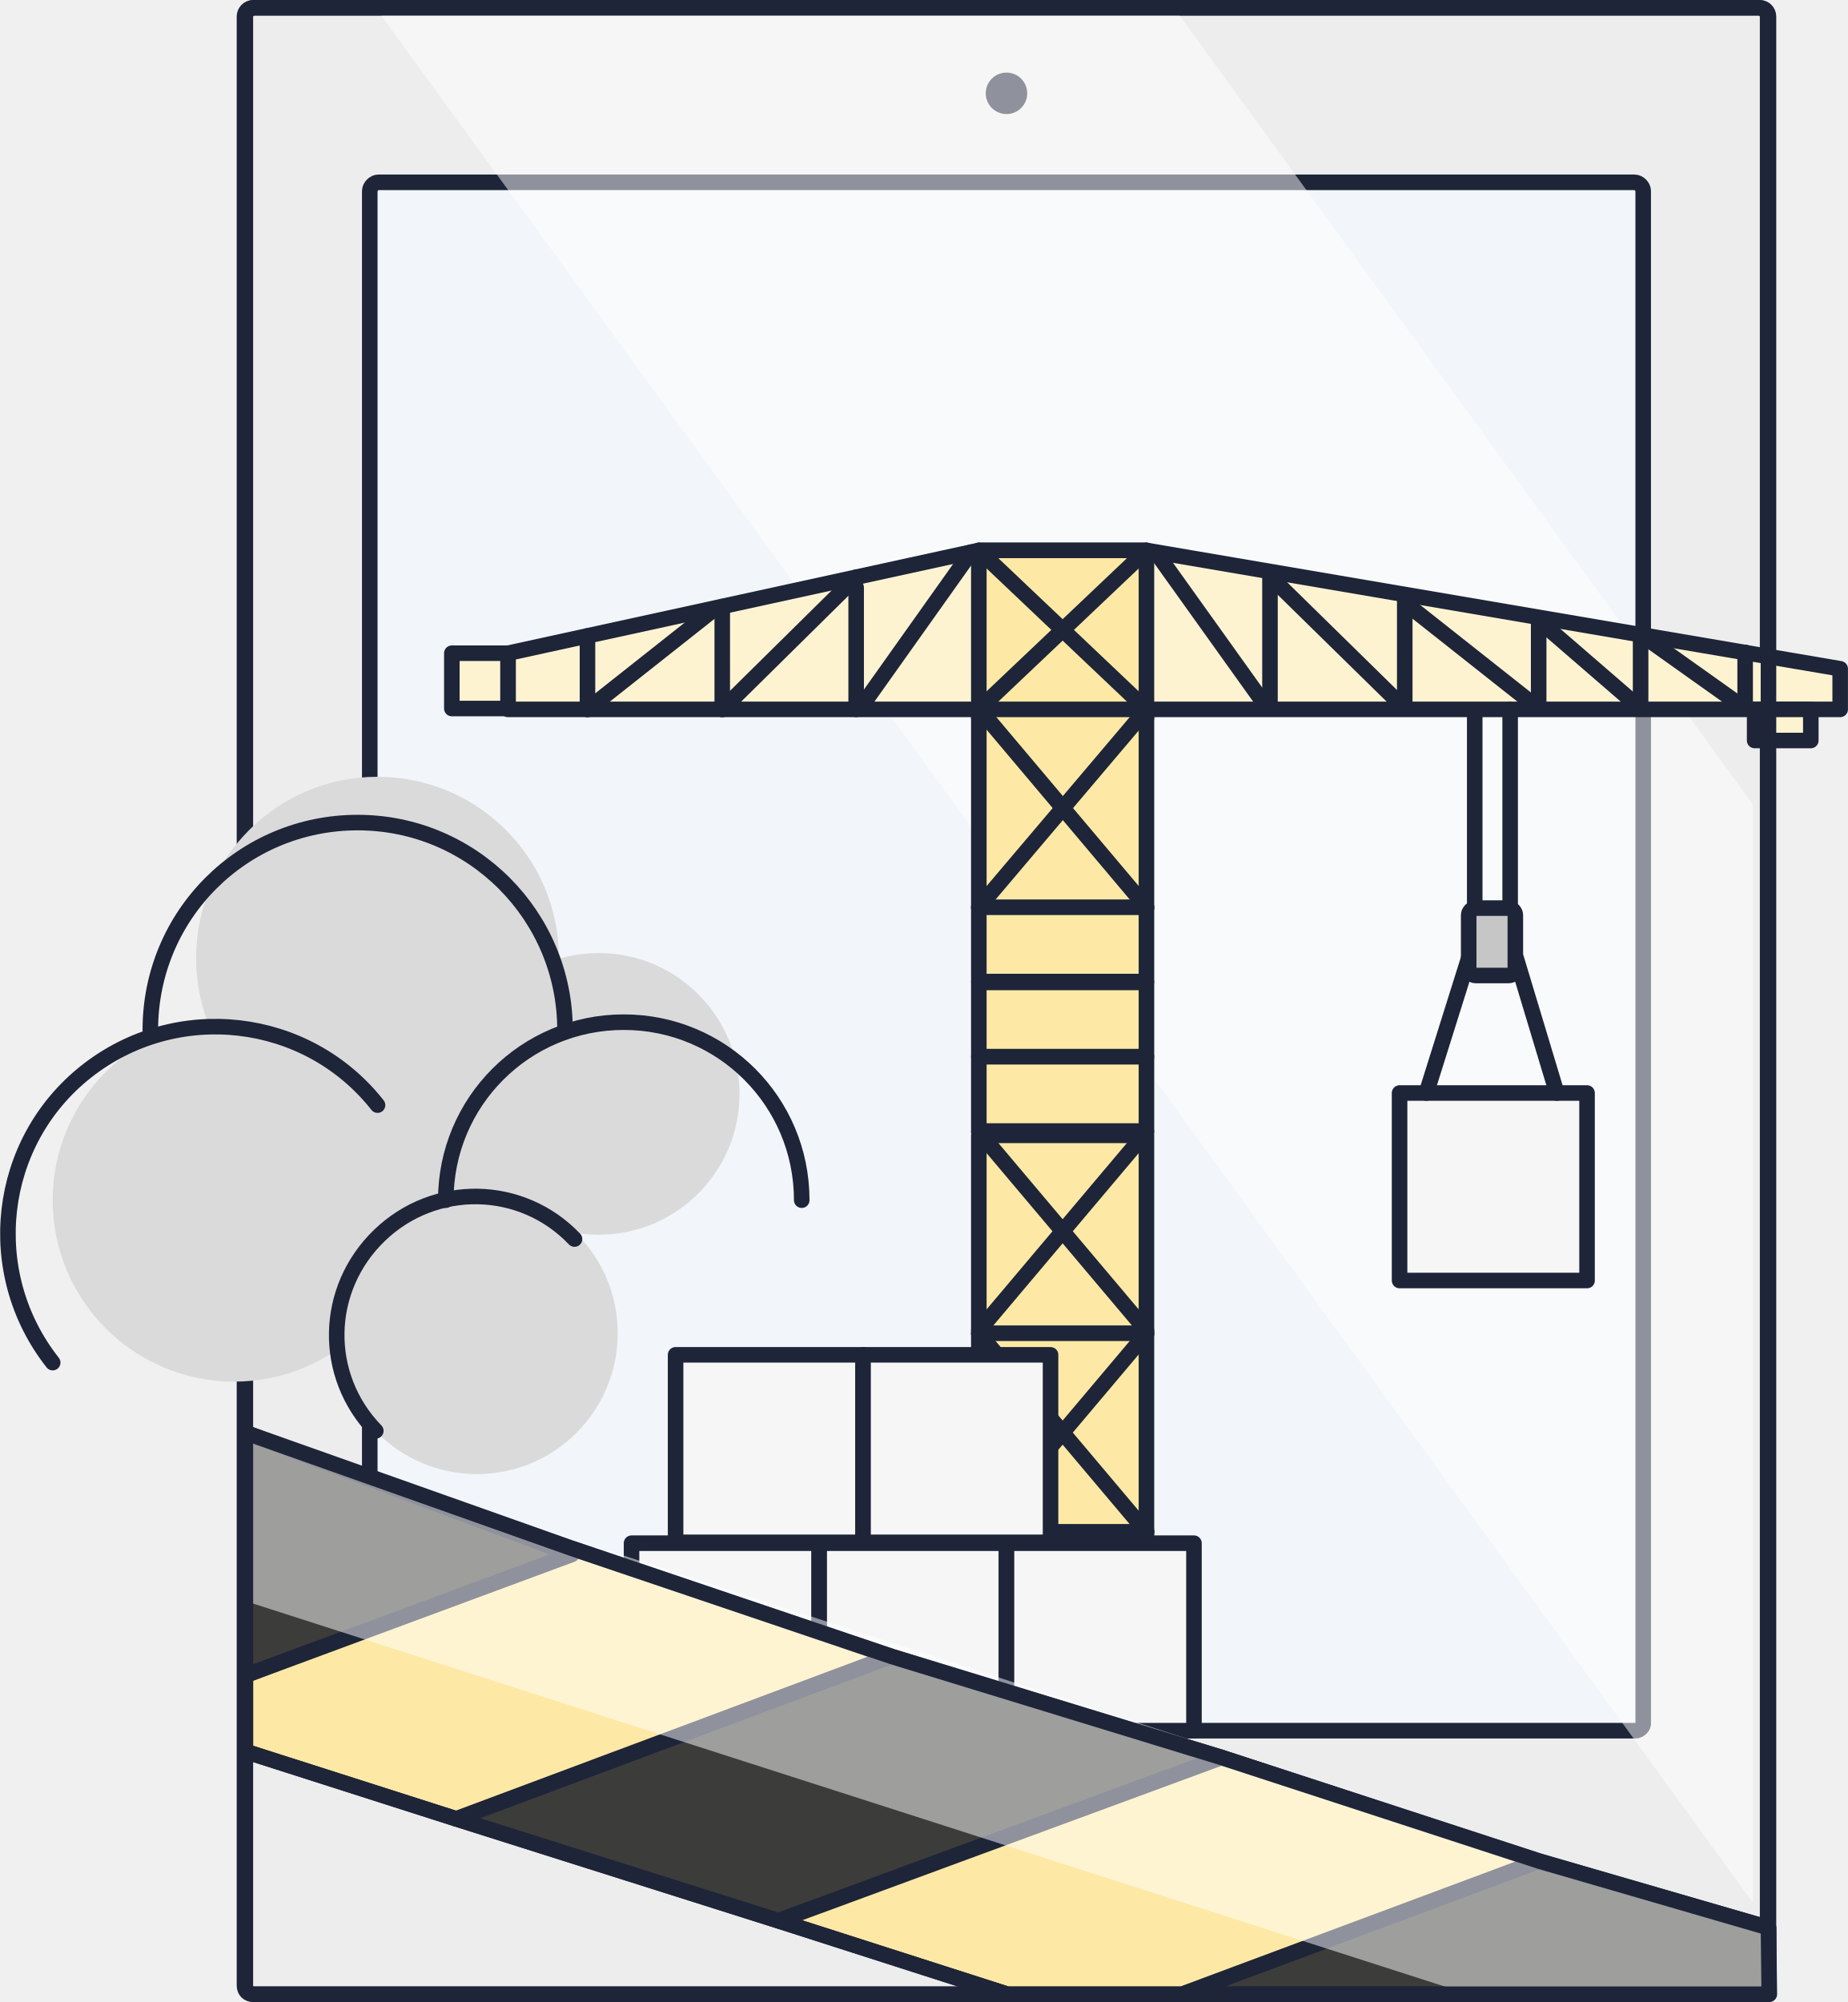
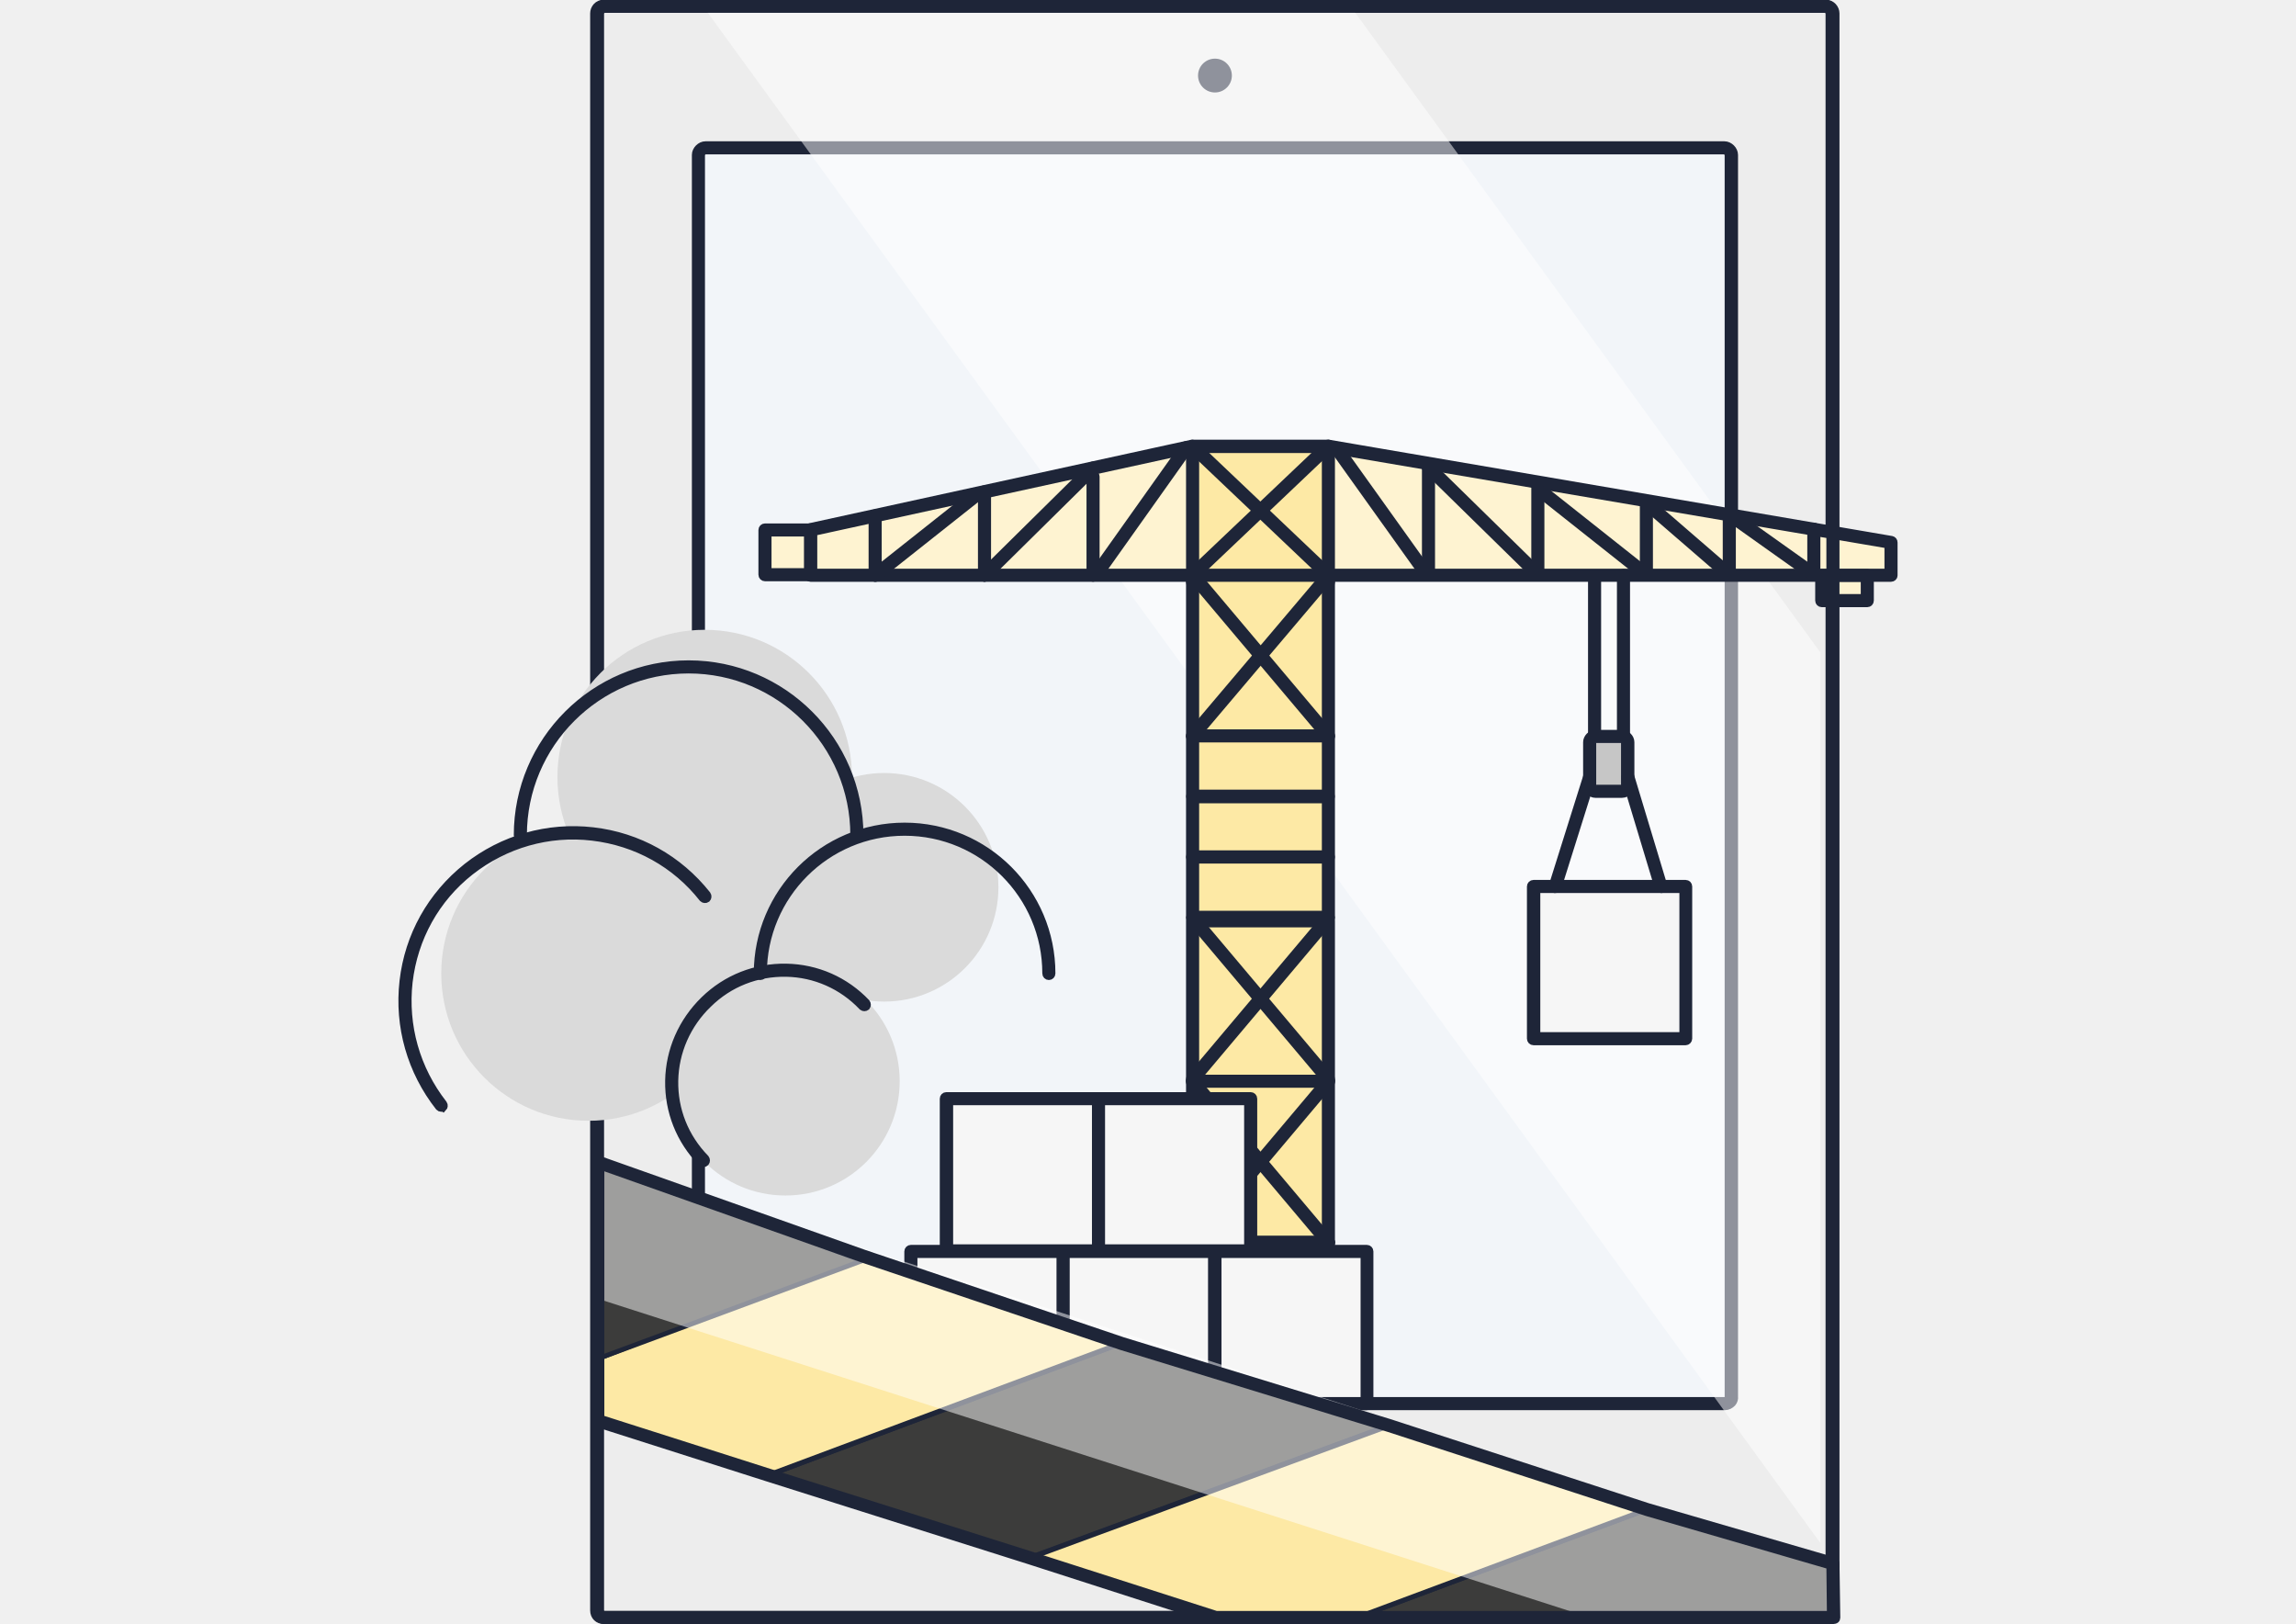
- <svg xmlns="http://www.w3.org/2000/svg" version="1.1" id="Calque_1" x="0px" y="0px" viewBox="0 0 213.9 231.7" enable-background="new 0 0 213.9 231.7" xml:space="preserve">
-   <path fill="#EDEDED" stroke="#1E2538" stroke-width="1.8" stroke-miterlimit="10" d="M203.7,230.8H29.3c-0.6,0-1-0.4-1-1V1.9  c0-0.5,0.4-1,1-1h174.3c0.5,0,1,0.5,1,1v227.9C204.7,230.3,204.2,230.8,203.7,230.8z" />
-   <path fill="#F2F5F9" stroke="#1E2538" stroke-width="1.8" stroke-miterlimit="10" d="M189.3,200.3H43.8c-0.5,0-1-0.4-1-1V22.1  c0-0.5,0.5-1,1-1h145.4c0.5,0,1,0.5,1,1v177.2C190.3,199.8,189.8,200.3,189.3,200.3z" />
-   <circle fill="#1E2538" cx="116.5" cy="213.9" r="5.6" />
-   <circle fill="#1E2538" cx="116.5" cy="10.8" r="2.4" />
-   <polygon opacity="0.5" fill="#FFFFFF" points="136.1,1.2 43.7,1.2 202.9,220.2 202.9,93.1 " />
-   <polyline fill="#FEF3D1" stroke="#1E2538" stroke-width="1.8" stroke-linecap="round" stroke-linejoin="round" stroke-miterlimit="10" points="  113.1,82.1 58.8,82.1 58.8,75.6 113.3,63.7 132.7,63.7 213,77.4 213,82.1 132.7,82.1 " />
-   <rect x="52.3" y="75.6" fill="#FEF3D1" stroke="#1E2538" stroke-width="1.8" stroke-linecap="round" stroke-linejoin="round" stroke-miterlimit="10" width="6.5" height="6.4" />
-   <rect x="113.3" y="63.7" fill="#FDE9A5" stroke="#1E2538" stroke-width="1.8" stroke-linecap="round" stroke-linejoin="round" stroke-miterlimit="10" width="19.4" height="19.4" />
-   <rect x="113.3" y="82.1" fill="#FDE9A5" stroke="#1E2538" stroke-width="1.8" stroke-linecap="round" stroke-linejoin="round" stroke-miterlimit="10" width="19.4" height="23" />
-   <rect x="113.3" y="131.4" fill="#FDE9A5" stroke="#1E2538" stroke-width="1.8" stroke-linecap="round" stroke-linejoin="round" stroke-miterlimit="10" width="19.4" height="23" />
-   <rect x="113.3" y="154.3" fill="#FDE9A5" stroke="#1E2538" stroke-width="1.8" stroke-linecap="round" stroke-linejoin="round" stroke-miterlimit="10" width="19.4" height="23" />
-   <rect x="113.3" y="177.3" fill="#FDE9A5" stroke="#1E2538" stroke-width="1.8" stroke-linecap="round" stroke-linejoin="round" stroke-miterlimit="10" width="19.4" height="23" />
-   <rect x="113.3" y="105" fill="#FDE9A5" stroke="#1E2538" stroke-width="1.8" stroke-linecap="round" stroke-linejoin="round" stroke-miterlimit="10" width="19.4" height="8.6" />
-   <rect x="113.3" y="113.7" fill="#FDE9A5" stroke="#1E2538" stroke-width="1.8" stroke-linecap="round" stroke-linejoin="round" stroke-miterlimit="10" width="19.4" height="8.6" />
-   <rect x="113.3" y="122.3" fill="#FDE9A5" stroke="#1E2538" stroke-width="1.8" stroke-linecap="round" stroke-linejoin="round" stroke-miterlimit="10" width="19.4" height="8.6" />
-   <line fill="none" stroke="#1E2538" stroke-width="1.8" stroke-linecap="round" stroke-linejoin="round" stroke-miterlimit="10" x1="113.3" y1="63.7" x2="132.7" y2="82.1" />
-   <line fill="none" stroke="#1E2538" stroke-width="1.8" stroke-linecap="round" stroke-linejoin="round" stroke-miterlimit="10" x1="132.7" y1="63.7" x2="113.3" y2="82.1" />
-   <line fill="none" stroke="#1E2538" stroke-width="1.8" stroke-linecap="round" stroke-linejoin="round" stroke-miterlimit="10" x1="68" y1="82.1" x2="68" y2="73.6" />
-   <line fill="none" stroke="#1E2538" stroke-width="1.8" stroke-linecap="round" stroke-linejoin="round" stroke-miterlimit="10" x1="83.6" y1="82.1" x2="83.6" y2="70.2" />
-   <line fill="none" stroke="#1E2538" stroke-width="1.8" stroke-linecap="round" stroke-linejoin="round" stroke-miterlimit="10" x1="99.1" y1="82.1" x2="99.1" y2="68" />
-   <line fill="none" stroke="#1E2538" stroke-width="1.8" stroke-linecap="round" stroke-linejoin="round" stroke-miterlimit="10" x1="68" y1="82.1" x2="82.8" y2="70.4" />
-   <line fill="none" stroke="#1E2538" stroke-width="1.8" stroke-linecap="round" stroke-linejoin="round" stroke-miterlimit="10" x1="83.6" y1="82.1" x2="99.1" y2="66.8" />
-   <line fill="none" stroke="#1E2538" stroke-width="1.8" stroke-linecap="round" stroke-linejoin="round" stroke-miterlimit="10" x1="99.9" y1="81.5" x2="112.4" y2="63.9" />
-   <line fill="none" stroke="#1E2538" stroke-width="1.8" stroke-linecap="round" stroke-linejoin="round" stroke-miterlimit="10" x1="178.1" y1="82" x2="178.1" y2="71.8" />
-   <line fill="none" stroke="#1E2538" stroke-width="1.8" stroke-linecap="round" stroke-linejoin="round" stroke-miterlimit="10" x1="162.6" y1="82" x2="162.6" y2="69.6" />
-   <line fill="none" stroke="#1E2538" stroke-width="1.8" stroke-linecap="round" stroke-linejoin="round" stroke-miterlimit="10" x1="147" y1="82" x2="147" y2="66.7" />
-   <line fill="none" stroke="#1E2538" stroke-width="1.8" stroke-linecap="round" stroke-linejoin="round" stroke-miterlimit="10" x1="189.9" y1="82" x2="178.1" y2="71.8" />
-   <line fill="none" stroke="#1E2538" stroke-width="1.8" stroke-linecap="round" stroke-linejoin="round" stroke-miterlimit="10" x1="189.9" y1="81.4" x2="189.9" y2="73.4" />
-   <line fill="none" stroke="#1E2538" stroke-width="1.8" stroke-linecap="round" stroke-linejoin="round" stroke-miterlimit="10" x1="202" y1="82" x2="189.9" y2="73.4" />
-   <line fill="none" stroke="#1E2538" stroke-width="1.8" stroke-linecap="round" stroke-linejoin="round" stroke-miterlimit="10" x1="202" y1="82" x2="202" y2="75.5" />
-   <line fill="none" stroke="#1E2538" stroke-width="1.8" stroke-linecap="round" stroke-linejoin="round" stroke-miterlimit="10" x1="178.1" y1="82" x2="163.3" y2="70.3" />
-   <line fill="none" stroke="#1E2538" stroke-width="1.8" stroke-linecap="round" stroke-linejoin="round" stroke-miterlimit="10" x1="162.6" y1="82" x2="147" y2="66.7" />
-   <line fill="none" stroke="#1E2538" stroke-width="1.8" stroke-linecap="round" stroke-linejoin="round" stroke-miterlimit="10" x1="146.3" y1="81.4" x2="134" y2="64.2" />
-   <rect x="203.1" y="82.1" fill="#FEF3D1" stroke="#1E2538" stroke-width="1.8" stroke-linecap="round" stroke-linejoin="round" stroke-miterlimit="10" width="6.5" height="3.6" />
-   <g>
-     <line fill="none" stroke="#1E2538" stroke-width="1.8" stroke-linecap="round" stroke-linejoin="round" stroke-miterlimit="10" x1="170.7" y1="82.5" x2="170.7" y2="105" />
-     <line fill="none" stroke="#1E2538" stroke-width="1.8" stroke-linecap="round" stroke-linejoin="round" stroke-miterlimit="10" x1="174.8" y1="82.1" x2="174.8" y2="105" />
-   </g>
-   <path fill="#C6C6C6" stroke="#1E2538" stroke-width="1.8" stroke-linecap="round" stroke-linejoin="round" stroke-miterlimit="10" d="  M174.6,112.9h-3.8c-0.4,0-0.8-0.4-0.8-0.8v-6.2c0-0.4,0.4-0.8,0.8-0.8h3.8c0.4,0,0.8,0.4,0.8,0.8v6.2  C175.5,112.5,175.1,112.9,174.6,112.9z" />
-   <line fill="none" stroke="#1E2538" stroke-width="1.8" stroke-linecap="round" stroke-linejoin="round" stroke-miterlimit="10" x1="113.9" y1="82.7" x2="132.7" y2="105" />
-   <line fill="none" stroke="#1E2538" stroke-width="1.8" stroke-linecap="round" stroke-linejoin="round" stroke-miterlimit="10" x1="113.3" y1="105" x2="131.6" y2="83.4" />
-   <line fill="none" stroke="#1E2538" stroke-width="1.8" stroke-linecap="round" stroke-linejoin="round" stroke-miterlimit="10" x1="113.3" y1="131" x2="132.7" y2="154" />
-   <line fill="none" stroke="#1E2538" stroke-width="1.8" stroke-linecap="round" stroke-linejoin="round" stroke-miterlimit="10" x1="113.3" y1="154" x2="132.7" y2="131" />
-   <line fill="none" stroke="#1E2538" stroke-width="1.8" stroke-linecap="round" stroke-linejoin="round" stroke-miterlimit="10" x1="113.3" y1="154.3" x2="132.7" y2="177.3" />
-   <line fill="none" stroke="#1E2538" stroke-width="1.8" stroke-linecap="round" stroke-linejoin="round" stroke-miterlimit="10" x1="113.3" y1="177.3" x2="132.7" y2="154.3" />
-   <line fill="none" stroke="#1E2538" stroke-width="1.8" stroke-linecap="round" stroke-linejoin="round" stroke-miterlimit="10" x1="113.3" y1="177.3" x2="132.7" y2="200.3" />
-   <line fill="none" stroke="#1E2538" stroke-width="1.8" stroke-linecap="round" stroke-linejoin="round" stroke-miterlimit="10" x1="113.3" y1="200.3" x2="132.7" y2="177.3" />
-   <rect x="162" y="126.5" fill="#F6F6F6" stroke="#1E2538" stroke-width="1.8" stroke-linecap="round" stroke-linejoin="round" stroke-miterlimit="10" width="21.7" height="21.7" />
-   <rect x="94.8" y="178.6" fill="#F6F6F6" stroke="#1E2538" stroke-width="1.8" stroke-linecap="round" stroke-linejoin="round" stroke-miterlimit="10" width="21.7" height="21.7" />
-   <rect x="73.1" y="178.6" fill="#F6F6F6" stroke="#1E2538" stroke-width="1.8" stroke-linecap="round" stroke-linejoin="round" stroke-miterlimit="10" width="21.7" height="21.7" />
-   <rect x="78.2" y="156.8" fill="#F6F6F6" stroke="#1E2538" stroke-width="1.8" stroke-linecap="round" stroke-linejoin="round" stroke-miterlimit="10" width="21.7" height="21.7" />
-   <rect x="99.9" y="156.8" fill="#F6F6F6" stroke="#1E2538" stroke-width="1.8" stroke-linecap="round" stroke-linejoin="round" stroke-miterlimit="10" width="21.7" height="21.7" />
-   <rect x="116.5" y="178.6" fill="#F6F6F6" stroke="#1E2538" stroke-width="1.8" stroke-linecap="round" stroke-linejoin="round" stroke-miterlimit="10" width="21.7" height="21.7" />
-   <line fill="none" stroke="#1E2538" stroke-width="1.8" stroke-linecap="round" stroke-linejoin="round" stroke-miterlimit="10" x1="170" y1="110.9" x2="165.1" y2="126.5" />
-   <line fill="none" stroke="#1E2538" stroke-width="1.8" stroke-linecap="round" stroke-linejoin="round" stroke-miterlimit="10" x1="175.5" y1="110.9" x2="180.2" y2="126.5" />
-   <path fill="none" stroke="#1E2538" stroke-width="1.8" stroke-miterlimit="10" d="M203.7,230.8H29.4c-0.5,0-1-0.4-1-1V1.9  c0-0.5,0.5-1,1-1h174.3c0.6,0,1,0.5,1,1v227.9C204.7,230.3,204.3,230.8,203.7,230.8z" />
-   <circle fill="#DADADA" cx="69.3" cy="126.6" r="16.3" />
-   <circle fill="#DADADA" cx="55.2" cy="154.3" r="16.3" />
-   <circle fill="#DADADA" cx="50.7" cy="142.5" r="16.3" />
-   <circle fill="#DADADA" cx="43.7" cy="110.9" r="21" />
-   <circle fill="#DADADA" cx="27.1" cy="138.9" r="21" />
-   <g>
-     <path fill="none" stroke="#1E2538" stroke-width="1.8" stroke-linecap="round" stroke-linejoin="round" stroke-miterlimit="10" d="   M92.8,138.9c0-11.4-9.2-20.6-20.6-20.6s-20.6,9.2-20.6,20.6" />
-     <path fill="none" stroke="#1E2538" stroke-width="1.8" stroke-linecap="round" stroke-linejoin="round" stroke-miterlimit="10" d="   M66.5,143.4c-6.1-6.4-16.2-6.6-22.6-0.4s-6.6,16.2-0.4,22.6" />
-     <path fill="none" stroke="#1E2538" stroke-width="1.8" stroke-linecap="round" stroke-linejoin="round" stroke-miterlimit="10" d="   M65.4,119.2c0-13.2-10.7-24-24-24s-24,10.7-24,24" />
-     <path fill="none" stroke="#1E2538" stroke-width="1.8" stroke-linecap="round" stroke-linejoin="round" stroke-miterlimit="10" d="   M43.7,127.9c-8.2-10.4-23.3-12.1-33.7-3.9s-12.1,23.3-3.9,33.7" />
-   </g>
-   <g>
-     <polygon fill="#3C3C3B" stroke="#1E2538" stroke-width="1.8" stroke-linecap="round" stroke-linejoin="round" stroke-miterlimit="10" points="   103.1,191.7 52.8,210.5 90.1,222.3 141.4,203.4  " />
-     <polygon fill="#FDE9A5" stroke="#1E2538" stroke-width="1.8" stroke-linecap="round" stroke-linejoin="round" stroke-miterlimit="10" points="   66.2,179.2 28.4,193.9 28.4,202.7 52.8,210.5 103.1,191.7  " />
-     <polygon fill="#3C3C3B" stroke="#1E2538" stroke-width="1.8" stroke-linecap="round" stroke-linejoin="round" stroke-miterlimit="10" points="   66.2,179.9 28.4,165.8 28.4,193.9  " />
-     <polygon fill="#3C3C3B" stroke="#1E2538" stroke-width="1.8" stroke-linecap="round" stroke-linejoin="round" stroke-miterlimit="10" points="   204.7,230.8 204.7,223.1 178.1,215.4 136.8,230.8  " />
-     <polygon fill="#FDE9A5" stroke="#1E2538" stroke-width="1.8" stroke-linecap="round" stroke-linejoin="round" stroke-miterlimit="10" points="   178.1,215.4 141.4,203.4 90.1,222.3 116.6,230.8 136.8,230.8  " />
-     <polygon opacity="0.5" fill="#FFFFFF" points="28.4,165.8 28.4,185.3 170,230.8 204.7,230.8 204.7,223.1  " />
-   </g>
-   <polygon fill="none" stroke="#1E2538" stroke-width="1.8" stroke-linecap="round" stroke-linejoin="round" stroke-miterlimit="10" points="  204.7,223.1 178.2,215.4 141.4,203.4 103.2,191.7 66.2,179.2 28.4,165.8 28.4,193.9 28.4,202.7 52.8,210.5 90.1,222.3 116.6,230.8   136.8,230.8 204.8,230.8 " />
+ <svg xmlns="http://www.w3.org/2000/svg" version="1.1" id="Calque_1" x="0px" y="0px" viewBox="0 0 841.9 595.3" enable-background="new 0 0 841.9 595.3" xml:space="preserve">
+   <g>
+     <path fill="#EDEDED" stroke="#1E2538" stroke-width="3" stroke-miterlimit="10" d="M669.5,593H221.4c-1.5,0-2.6-1-2.6-2.6V4.9   c0-1.3,1-2.6,2.6-2.6h447.8c1.3,0,2.6,1.3,2.6,2.6v585.5C672.1,591.7,670.8,593,669.5,593z" />
+     <path fill="#1E2538" stroke="#1E2538" stroke-width="3" stroke-miterlimit="10" d="M669.5,593.9H221.4c-2,0-3.5-1.4-3.5-3.5V4.9   c0-1.7,1.3-3.5,3.5-3.5h447.8c1.8,0,3.5,1.7,3.5,3.5v585.4c0.1,0.8-0.1,1.6-0.7,2.3C671.4,593.4,670.5,593.9,669.5,593.9z    M221.4,3.2c-1,0-1.7,0.9-1.7,1.7v585.5c0,1,0.6,1.7,1.7,1.7h448.1c0.4,0,0.8-0.2,1.1-0.6c0.1-0.2,0.4-0.5,0.3-0.9v-0.2V4.9   c0-0.8-0.9-1.7-1.7-1.7H221.4z" />
+   </g>
+   <g>
+     <path fill="#F2F5F9" stroke="#1E2538" stroke-width="3" stroke-miterlimit="10" d="M632.5,514.6H258.7c-1.3,0-2.6-1-2.6-2.6V56.8   c0-1.3,1.3-2.6,2.6-2.6h373.6c1.3,0,2.6,1.3,2.6,2.6V512C635.1,513.3,633.8,514.6,632.5,514.6z" />
+     <path fill="#1E2538" stroke="#1E2538" stroke-width="3" stroke-miterlimit="10" d="M632.5,515.5H258.7c-1.7,0-3.5-1.3-3.5-3.5V56.8   c0-1.8,1.7-3.5,3.5-3.5h373.6c1.8,0,3.5,1.7,3.5,3.5V512c0.1,0.8-0.1,1.6-0.7,2.3C634.4,515,633.5,515.5,632.5,515.5z M258.7,55.1   c-0.8,0-1.7,0.9-1.7,1.7V512c0,1,0.9,1.7,1.7,1.7h373.8c0.4,0,0.8-0.2,1.1-0.6c0.2-0.3,0.3-0.6,0.3-0.9V512V56.8   c0-0.8-0.9-1.7-1.7-1.7H258.7z" />
+   </g>
+   <g>
+     <circle fill="#1E2538" stroke="#1E2538" stroke-width="3" stroke-miterlimit="10" cx="445.5" cy="549.5" r="14.4" />
+   </g>
+   <g>
+     <circle fill="#1E2538" cx="445.5" cy="27.7" r="6.2" />
+   </g>
+   <g opacity="0.5" enable-background="new    ">
+     <polygon fill="#FFFFFF" points="495.8,3.1 258.4,3.1 667.5,565.7 667.5,239.2  " />
+   </g>
+   <g>
+     <polyline fill="#FEF3D1" stroke="#1E2538" stroke-width="3" stroke-miterlimit="10" points="436.7,210.9 297.2,210.9 297.2,194.2    437.3,163.7 487.1,163.7 693.4,198.9 693.4,210.9 487.1,210.9  " />
+     <path fill="#1E2538" stroke="#1E2538" stroke-width="3" stroke-miterlimit="10" d="M693.4,211.8H487.1c-0.5,0-0.9-0.4-0.9-0.9   s0.4-0.9,0.9-0.9h205.4v-10.4l-205.5-35h-49.7L298.1,195v15h138.6c0.5,0,0.9,0.4,0.9,0.9s-0.4,0.9-0.9,0.9H297.2   c-0.5,0-0.9-0.4-0.9-0.9v-16.7c0-0.4,0.3-0.8,0.7-0.9l140-30.6c0.1,0,0.1,0,0.2,0H487c0.1,0,0.1,0,0.2,0L693.6,198   c0.4,0.1,0.7,0.4,0.7,0.9V211C694.3,211.4,693.9,211.8,693.4,211.8z" />
+   </g>
+   <g>
+     <rect x="280.5" y="194.2" fill="#FEF3D1" stroke="#1E2538" stroke-width="3" stroke-miterlimit="10" width="16.7" height="16.4" />
+     <path fill="#1E2538" stroke="#1E2538" stroke-width="3" stroke-miterlimit="10" d="M297.2,211.6h-16.7c-0.5,0-0.9-0.4-0.9-0.9   v-16.4c0-0.5,0.4-0.9,0.9-0.9h16.7c0.5,0,0.9,0.4,0.9,0.9v16.4C298.1,211.2,297.7,211.6,297.2,211.6z M281.4,209.8h14.9v-14.6   h-14.9V209.8z" />
+   </g>
+   <g>
+     <rect x="437.3" y="163.7" fill="#FDE9A5" stroke="#1E2538" stroke-width="3" stroke-miterlimit="10" width="49.8" height="49.8" />
+     <path fill="#1E2538" stroke="#1E2538" stroke-width="3" stroke-miterlimit="10" d="M487.1,214.4h-49.8c-0.5,0-0.9-0.4-0.9-0.9   v-49.8c0-0.5,0.4-0.9,0.9-0.9h49.8c0.5,0,0.9,0.4,0.9,0.9v49.8C488,214,487.6,214.4,487.1,214.4z M438.2,212.6h48v-48h-48V212.6z" />
+   </g>
+   <g>
+     <rect x="437.3" y="210.9" fill="#FDE9A5" stroke="#1E2538" stroke-width="3" stroke-miterlimit="10" width="49.8" height="59.1" />
+     <path fill="#1E2538" stroke="#1E2538" stroke-width="3" stroke-miterlimit="10" d="M487.1,270.9h-49.8c-0.5,0-0.9-0.4-0.9-0.9   v-59.1c0-0.5,0.4-0.9,0.9-0.9h49.8c0.5,0,0.9,0.4,0.9,0.9V270C488,270.5,487.6,270.9,487.1,270.9z M438.2,269.1h48v-57.3h-48V269.1   z" />
+   </g>
+   <g>
+     <rect x="437.3" y="337.6" fill="#FDE9A5" stroke="#1E2538" stroke-width="3" stroke-miterlimit="10" width="49.8" height="59.1" />
+     <path fill="#1E2538" stroke="#1E2538" stroke-width="3" stroke-miterlimit="10" d="M487.1,397.6h-49.8c-0.5,0-0.9-0.4-0.9-0.9   v-59.1c0-0.5,0.4-0.9,0.9-0.9h49.8c0.5,0,0.9,0.4,0.9,0.9v59.1C488,397.2,487.6,397.6,487.1,397.6z M438.2,395.8h48v-57.3h-48   V395.8z" />
+   </g>
+   <g>
+     <rect x="437.3" y="396.4" fill="#FDE9A5" stroke="#1E2538" stroke-width="3" stroke-miterlimit="10" width="49.8" height="59.1" />
+     <path fill="#1E2538" stroke="#1E2538" stroke-width="3" stroke-miterlimit="10" d="M487.1,456.4h-49.8c-0.5,0-0.9-0.4-0.9-0.9   v-59.1c0-0.5,0.4-0.9,0.9-0.9h49.8c0.5,0,0.9,0.4,0.9,0.9v59.1C488,456,487.6,456.4,487.1,456.4z M438.2,454.6h48v-57.3h-48V454.6z   " />
+   </g>
+   <g>
+     <rect x="437.3" y="455.5" fill="#FDE9A5" stroke="#1E2538" stroke-width="3" stroke-miterlimit="10" width="49.8" height="59.1" />
+     <path fill="#1E2538" stroke="#1E2538" stroke-width="3" stroke-miterlimit="10" d="M487.1,515.5h-49.8c-0.5,0-0.9-0.4-0.9-0.9   v-59.1c0-0.5,0.4-0.9,0.9-0.9h49.8c0.5,0,0.9,0.4,0.9,0.9v59.1C488,515.1,487.6,515.5,487.1,515.5z M438.2,513.7h48v-57.3h-48   V513.7z" />
+   </g>
+   <g>
+     <rect x="437.3" y="269.8" fill="#FDE9A5" stroke="#1E2538" stroke-width="3" stroke-miterlimit="10" width="49.8" height="22.1" />
+     <path fill="#1E2538" stroke="#1E2538" stroke-width="3" stroke-miterlimit="10" d="M487.1,292.8h-49.8c-0.5,0-0.9-0.4-0.9-0.9   v-22.1c0-0.5,0.4-0.9,0.9-0.9h49.8c0.5,0,0.9,0.4,0.9,0.9v22.1C488,292.4,487.6,292.8,487.1,292.8z M438.2,291h48v-20.3h-48V291z" />
+   </g>
+   <g>
+     <rect x="437.3" y="292.1" fill="#FDE9A5" stroke="#1E2538" stroke-width="3" stroke-miterlimit="10" width="49.8" height="22.1" />
+     <path fill="#1E2538" stroke="#1E2538" stroke-width="3" stroke-miterlimit="10" d="M487.1,315.1h-49.8c-0.5,0-0.9-0.4-0.9-0.9   v-22.1c0-0.5,0.4-0.9,0.9-0.9h49.8c0.5,0,0.9,0.4,0.9,0.9v22.1C488,314.7,487.6,315.1,487.1,315.1z M438.2,313.3h48V293h-48V313.3z   " />
+   </g>
+   <g>
+     <rect x="437.3" y="314.2" fill="#FDE9A5" stroke="#1E2538" stroke-width="3" stroke-miterlimit="10" width="49.8" height="22.1" />
+     <path fill="#1E2538" stroke="#1E2538" stroke-width="3" stroke-miterlimit="10" d="M487.1,337.2h-49.8c-0.5,0-0.9-0.4-0.9-0.9   v-22.1c0-0.5,0.4-0.9,0.9-0.9h49.8c0.5,0,0.9,0.4,0.9,0.9v22.1C488,336.8,487.6,337.2,487.1,337.2z M438.2,335.4h48v-20.3h-48   V335.4z" />
+   </g>
+   <g>
+     <path fill="#1E2538" stroke="#1E2538" stroke-width="3" stroke-miterlimit="10" d="M487.1,211.8c-0.2,0-0.4-0.1-0.6-0.2l-49.8-47.3   c-0.4-0.3-0.4-0.9,0-1.3c0.3-0.4,0.9-0.4,1.3,0l49.8,47.3c0.4,0.3,0.4,0.9,0,1.3C487.6,211.7,487.3,211.8,487.1,211.8z" />
+   </g>
+   <g>
+     <path fill="#1E2538" stroke="#1E2538" stroke-width="3" stroke-miterlimit="10" d="M437.3,211.8c-0.2,0-0.5-0.1-0.7-0.3   c-0.3-0.4-0.3-0.9,0-1.3l49.8-47.3c0.4-0.3,0.9-0.3,1.3,0c0.3,0.4,0.3,0.9,0,1.3l-49.8,47.3C437.7,211.7,437.5,211.8,437.3,211.8z" />
+   </g>
+   <g>
+     <path fill="#1E2538" stroke="#1E2538" stroke-width="3" stroke-miterlimit="10" d="M320.9,211.8c-0.5,0-0.9-0.4-0.9-0.9v-21.8   c0-0.5,0.4-0.9,0.9-0.9c0.5,0,0.9,0.4,0.9,0.9v21.8C321.8,211.4,321.4,211.8,320.9,211.8z" />
+   </g>
+   <g>
+     <path fill="#1E2538" stroke="#1E2538" stroke-width="3" stroke-miterlimit="10" d="M361,211.8c-0.5,0-0.9-0.4-0.9-0.9v-30.6   c0-0.5,0.4-0.9,0.9-0.9c0.5,0,0.9,0.4,0.9,0.9v30.6C361.9,211.4,361.5,211.8,361,211.8z" />
+   </g>
+   <g>
+     <path fill="#1E2538" stroke="#1E2538" stroke-width="3" stroke-miterlimit="10" d="M400.8,211.8c-0.5,0-0.9-0.4-0.9-0.9v-36.2   c0-0.5,0.4-0.9,0.9-0.9c0.5,0,0.9,0.4,0.9,0.9v36.2C401.7,211.4,401.3,211.8,400.8,211.8z" />
+   </g>
+   <g>
+     <path fill="#1E2538" stroke="#1E2538" stroke-width="3" stroke-miterlimit="10" d="M320.9,211.8c-0.3,0-0.5-0.1-0.7-0.3   c-0.3-0.4-0.2-1,0.1-1.3l38-30.1c0.4-0.3,1-0.2,1.3,0.1c0.3,0.4,0.2,1-0.1,1.3l-38,30.1C321.3,211.8,321.1,211.8,320.9,211.8z" />
+   </g>
+   <g>
+     <path fill="#1E2538" stroke="#1E2538" stroke-width="3" stroke-miterlimit="10" d="M361,211.8c-0.2,0-0.5-0.1-0.6-0.3   c-0.3-0.4-0.3-0.9,0-1.3l39.8-39.3c0.4-0.3,0.9-0.3,1.3,0c0.3,0.4,0.3,0.9,0,1.3l-39.8,39.3C361.4,211.7,361.2,211.8,361,211.8z" />
+   </g>
+   <g>
+     <path fill="#1E2538" stroke="#1E2538" stroke-width="3" stroke-miterlimit="10" d="M402.8,210.3c-0.2,0-0.4-0.1-0.5-0.2   c-0.4-0.3-0.5-0.8-0.2-1.3l32.1-45.2c0.3-0.4,0.8-0.5,1.3-0.2c0.4,0.3,0.5,0.8,0.2,1.3l-32.1,45.2   C403.4,210.2,403.1,210.3,402.8,210.3z" />
+   </g>
+   <g>
+     <path fill="#1E2538" stroke="#1E2538" stroke-width="3" stroke-miterlimit="10" d="M603.7,211.6c-0.5,0-0.9-0.4-0.9-0.9v-26.2   c0-0.5,0.4-0.9,0.9-0.9c0.5,0,0.9,0.4,0.9,0.9v26.2C604.6,211.2,604.2,211.6,603.7,211.6z" />
+   </g>
+   <g>
+     <path fill="#1E2538" stroke="#1E2538" stroke-width="3" stroke-miterlimit="10" d="M563.9,211.6c-0.5,0-0.9-0.4-0.9-0.9v-31.9   c0-0.5,0.4-0.9,0.9-0.9c0.5,0,0.9,0.4,0.9,0.9v31.9C564.8,211.2,564.4,211.6,563.9,211.6z" />
+   </g>
+   <g>
+     <path fill="#1E2538" stroke="#1E2538" stroke-width="3" stroke-miterlimit="10" d="M523.8,211.6c-0.5,0-0.9-0.4-0.9-0.9v-39.3   c0-0.5,0.4-0.9,0.9-0.9c0.5,0,0.9,0.4,0.9,0.9v39.3C524.7,211.2,524.3,211.6,523.8,211.6z" />
+   </g>
+   <g>
+     <path fill="#1E2538" stroke="#1E2538" stroke-width="3" stroke-miterlimit="10" d="M634.1,211.6c-0.2,0-0.4-0.1-0.6-0.2l-30.3-26.2   c-0.4-0.3-0.4-0.9-0.1-1.3c0.3-0.4,0.9-0.4,1.3-0.1l30.3,26.2c0.4,0.3,0.4,0.9,0.1,1.3C634.6,211.5,634.3,211.6,634.1,211.6z" />
+   </g>
+   <g>
+     <path fill="#1E2538" stroke="#1E2538" stroke-width="3" stroke-miterlimit="10" d="M634.1,210c-0.5,0-0.9-0.4-0.9-0.9v-20.6   c0-0.5,0.4-0.9,0.9-0.9s0.9,0.4,0.9,0.9v20.6C635,209.6,634.6,210,634.1,210z" />
+   </g>
+   <g>
+     <path fill="#1E2538" stroke="#1E2538" stroke-width="3" stroke-miterlimit="10" d="M665.1,211.6c-0.2,0-0.4-0.1-0.5-0.2l-31.1-22.1   c-0.4-0.3-0.5-0.8-0.2-1.3c0.3-0.5,0.8-0.5,1.3-0.2l31.1,22.1c0.4,0.3,0.5,0.8,0.2,1.3C665.7,211.4,665.4,211.6,665.1,211.6z" />
+   </g>
+   <g>
+     <path fill="#1E2538" stroke="#1E2538" stroke-width="3" stroke-miterlimit="10" d="M665.1,211.6c-0.5,0-0.9-0.4-0.9-0.9V194   c0-0.5,0.4-0.9,0.9-0.9s0.9,0.4,0.9,0.9v16.7C666,211.2,665.6,211.6,665.1,211.6z" />
+   </g>
+   <g>
+     <path fill="#1E2538" stroke="#1E2538" stroke-width="3" stroke-miterlimit="10" d="M603.7,211.6c-0.2,0-0.4-0.1-0.6-0.2l-38-30.1   c-0.4-0.3-0.5-0.9-0.1-1.3c0.3-0.4,0.9-0.5,1.3-0.1l38,30.1c0.4,0.3,0.5,0.9,0.1,1.3C604.3,211.5,604,211.6,603.7,211.6z" />
+   </g>
+   <g>
+     <path fill="#1E2538" stroke="#1E2538" stroke-width="3" stroke-miterlimit="10" d="M563.9,211.6c-0.2,0-0.5-0.1-0.6-0.3L523.2,172   c-0.4-0.3-0.4-0.9,0-1.3c0.3-0.4,0.9-0.4,1.3,0l40.1,39.3c0.4,0.3,0.4,0.9,0,1.3C564.4,211.5,564.2,211.6,563.9,211.6z" />
+   </g>
+   <g>
+     <path fill="#1E2538" stroke="#1E2538" stroke-width="3" stroke-miterlimit="10" d="M522,210c-0.3,0-0.6-0.1-0.7-0.4l-31.6-44.2   c-0.3-0.4-0.2-1,0.2-1.3c0.4-0.3,1-0.2,1.3,0.2l31.6,44.2c0.3,0.4,0.2,1-0.2,1.3C522.4,210,522.2,210,522,210z" />
+   </g>
+   <g>
+     <rect x="668" y="210.9" fill="#FEF3D1" stroke="#1E2538" stroke-width="3" stroke-miterlimit="10" width="16.7" height="9.2" />
+     <path fill="#1E2538" stroke="#1E2538" stroke-width="3" stroke-miterlimit="10" d="M684.7,221.1H668c-0.5,0-0.9-0.4-0.9-0.9V211   c0-0.5,0.4-0.9,0.9-0.9h16.7c0.5,0,0.9,0.4,0.9,0.9v9.2C685.6,220.7,685.2,221.1,684.7,221.1z M668.9,219.3h14.9v-7.4h-14.9V219.3z   " />
+   </g>
+   <g>
+     <g>
+       <path fill="#1E2538" stroke="#1E2538" stroke-width="3" stroke-miterlimit="10" d="M584.7,270.7c-0.5,0-0.9-0.4-0.9-0.9V212    c0-0.5,0.4-0.9,0.9-0.9s0.9,0.4,0.9,0.9v57.8C585.6,270.3,585.2,270.7,584.7,270.7z" />
+     </g>
+     <g>
+       <path fill="#1E2538" stroke="#1E2538" stroke-width="3" stroke-miterlimit="10" d="M595.3,270.7c-0.5,0-0.9-0.4-0.9-0.9V211    c0-0.5,0.4-0.9,0.9-0.9c0.5,0,0.9,0.4,0.9,0.9v58.8C596.2,270.3,595.8,270.7,595.3,270.7z" />
+     </g>
+   </g>
+   <g>
+     <path fill="#C6C6C6" stroke="#1E2538" stroke-width="3" stroke-miterlimit="10" d="M594.8,290.1H585c-1,0-2.1-1-2.1-2.1v-15.9   c0-1,1-2.1,2.1-2.1h9.8c1,0,2.1,1,2.1,2.1V288C597.1,289,596,290.1,594.8,290.1z" />
+     <path fill="#1E2538" stroke="#1E2538" stroke-width="3" stroke-miterlimit="10" d="M594.8,291H585c-1.5,0-3-1.4-3-3v-15.9   c0-1.5,1.4-3,3-3h9.8c1.5,0,3,1.4,3,3v15.8c0.1,0.6-0.1,1.3-0.5,1.9C596.7,290.5,595.7,291,594.8,291z M585,270.9   c-0.5,0-1.2,0.6-1.2,1.2V288c0,0.5,0.6,1.2,1.2,1.2h9.8c0.5,0,0.9-0.2,1-0.5c0.1-0.1,0.2-0.3,0.1-0.5c0-0.1,0-0.1,0-0.2v-15.9   c0-0.5-0.6-1.2-1.2-1.2H585z" />
+   </g>
+   <g>
+     <path fill="#1E2538" stroke="#1E2538" stroke-width="3" stroke-miterlimit="10" d="M487.1,270.7c-0.3,0-0.5-0.1-0.7-0.3l-48.3-57.3   c-0.3-0.4-0.3-0.9,0.1-1.3c0.4-0.3,0.9-0.3,1.3,0.1l48.3,57.3c0.3,0.4,0.3,0.9-0.1,1.3C487.5,270.6,487.3,270.7,487.1,270.7z" />
+   </g>
+   <g>
+     <path fill="#1E2538" stroke="#1E2538" stroke-width="3" stroke-miterlimit="10" d="M437.3,270.7c-0.2,0-0.4-0.1-0.6-0.2   c-0.4-0.3-0.4-0.9-0.1-1.3l47-55.5c0.3-0.4,0.9-0.4,1.3-0.1c0.4,0.3,0.4,0.9,0.1,1.3l-47,55.5C437.8,270.6,437.5,270.7,437.3,270.7   z" />
+   </g>
+   <g>
+     <path fill="#1E2538" stroke="#1E2538" stroke-width="3" stroke-miterlimit="10" d="M487.1,396.6c-0.3,0-0.5-0.1-0.7-0.3l-49.8-59.1   c-0.3-0.4-0.3-0.9,0.1-1.3c0.4-0.3,0.9-0.3,1.3,0.1l49.8,59.1c0.3,0.4,0.3,0.9-0.1,1.3C487.5,396.5,487.3,396.6,487.1,396.6z" />
+   </g>
+   <g>
+     <path fill="#1E2538" stroke="#1E2538" stroke-width="3" stroke-miterlimit="10" d="M437.3,396.6c-0.2,0-0.4-0.1-0.6-0.2   c-0.4-0.3-0.4-0.9-0.1-1.3l49.8-59.1c0.3-0.4,0.9-0.4,1.3-0.1c0.4,0.3,0.4,0.9,0.1,1.3L438,396.3   C437.8,396.4,437.5,396.6,437.3,396.6z" />
+   </g>
+   <g>
+     <path fill="#1E2538" stroke="#1E2538" stroke-width="3" stroke-miterlimit="10" d="M487.1,456.4c-0.3,0-0.5-0.1-0.7-0.3L436.6,397   c-0.3-0.4-0.3-0.9,0.1-1.3c0.4-0.3,0.9-0.3,1.3,0.1l49.8,59.1c0.3,0.4,0.3,0.9-0.1,1.3C487.5,456.3,487.3,456.4,487.1,456.4z" />
+   </g>
+   <g>
+     <path fill="#1E2538" stroke="#1E2538" stroke-width="3" stroke-miterlimit="10" d="M437.3,456.4c-0.2,0-0.4-0.1-0.6-0.2   c-0.4-0.3-0.4-0.9-0.1-1.3l49.8-59.1c0.3-0.4,0.9-0.4,1.3-0.1c0.4,0.3,0.4,0.9,0.1,1.3L438,456.1   C437.8,456.3,437.5,456.4,437.3,456.4z" />
+   </g>
+   <g>
+     <path fill="#1E2538" stroke="#1E2538" stroke-width="3" stroke-miterlimit="10" d="M487.1,515.5c-0.3,0-0.5-0.1-0.7-0.3l-49.8-59.1   c-0.3-0.4-0.3-0.9,0.1-1.3c0.4-0.3,0.9-0.3,1.3,0.1l49.8,59.1c0.3,0.4,0.3,0.9-0.1,1.3C487.5,515.4,487.3,515.5,487.1,515.5z" />
+   </g>
+   <g>
+     <path fill="#1E2538" stroke="#1E2538" stroke-width="3" stroke-miterlimit="10" d="M437.3,515.5c-0.2,0-0.4-0.1-0.6-0.2   c-0.4-0.3-0.4-0.9-0.1-1.3l49.8-59.1c0.3-0.4,0.9-0.4,1.3-0.1c0.4,0.3,0.4,0.9,0.1,1.3L438,515.2   C437.8,515.4,437.5,515.5,437.3,515.5z" />
+   </g>
+   <g>
+     <rect x="562.4" y="325" fill="#F6F6F6" stroke="#1E2538" stroke-width="3" stroke-miterlimit="10" width="55.8" height="55.8" />
+     <path fill="#1E2538" stroke="#1E2538" stroke-width="3" stroke-miterlimit="10" d="M618.1,381.7h-55.8c-0.5,0-0.9-0.4-0.9-0.9V325   c0-0.5,0.4-0.9,0.9-0.9h55.8c0.5,0,0.9,0.4,0.9,0.9v55.8C619,381.2,618.6,381.7,618.1,381.7z M563.3,379.9h54v-54h-54V379.9z" />
+   </g>
+   <g>
+     <rect x="389.7" y="458.9" fill="#F6F6F6" stroke="#1E2538" stroke-width="3" stroke-miterlimit="10" width="55.8" height="55.8" />
+     <path fill="#1E2538" stroke="#1E2538" stroke-width="3" stroke-miterlimit="10" d="M445.5,515.5h-55.8c-0.5,0-0.9-0.4-0.9-0.9   v-55.8c0-0.5,0.4-0.9,0.9-0.9h55.8c0.5,0,0.9,0.4,0.9,0.9v55.8C446.4,515.1,446,515.5,445.5,515.5z M390.6,513.7h54v-54h-54V513.7z   " />
+   </g>
+   <g>
+     <rect x="334" y="458.9" fill="#F6F6F6" stroke="#1E2538" stroke-width="3" stroke-miterlimit="10" width="55.8" height="55.8" />
+     <path fill="#1E2538" stroke="#1E2538" stroke-width="3" stroke-miterlimit="10" d="M389.7,515.5H334c-0.5,0-0.9-0.4-0.9-0.9v-55.8   c0-0.5,0.4-0.9,0.9-0.9h55.8c0.5,0,0.9,0.4,0.9,0.9v55.8C390.6,515.1,390.2,515.5,389.7,515.5z M334.9,513.7h54v-54h-54V513.7z" />
+   </g>
+   <g>
+     <rect x="347.1" y="402.8" fill="#F6F6F6" stroke="#1E2538" stroke-width="3" stroke-miterlimit="10" width="55.8" height="55.8" />
+     <path fill="#1E2538" stroke="#1E2538" stroke-width="3" stroke-miterlimit="10" d="M402.8,459.5H347c-0.5,0-0.9-0.4-0.9-0.9v-55.8   c0-0.5,0.4-0.9,0.9-0.9h55.8c0.5,0,0.9,0.4,0.9,0.9v55.8C403.7,459.1,403.3,459.5,402.8,459.5z M348,457.7h54v-54h-54V457.7z" />
+   </g>
+   <g>
+     <rect x="402.8" y="402.8" fill="#F6F6F6" stroke="#1E2538" stroke-width="3" stroke-miterlimit="10" width="55.8" height="55.8" />
+     <path fill="#1E2538" stroke="#1E2538" stroke-width="3" stroke-miterlimit="10" d="M458.6,459.5h-55.8c-0.5,0-0.9-0.4-0.9-0.9   v-55.8c0-0.5,0.4-0.9,0.9-0.9h55.8c0.5,0,0.9,0.4,0.9,0.9v55.8C459.5,459.1,459.1,459.5,458.6,459.5z M403.7,457.7h54v-54h-54   V457.7z" />
+   </g>
+   <g>
+     <rect x="445.5" y="458.9" fill="#F6F6F6" stroke="#1E2538" stroke-width="3" stroke-miterlimit="10" width="55.8" height="55.8" />
+     <path fill="#1E2538" stroke="#1E2538" stroke-width="3" stroke-miterlimit="10" d="M501.2,515.5h-55.8c-0.5,0-0.9-0.4-0.9-0.9   v-55.8c0-0.5,0.4-0.9,0.9-0.9h55.8c0.5,0,0.9,0.4,0.9,0.9v55.8C502.1,515.1,501.7,515.5,501.2,515.5z M446.4,513.7h54v-54h-54   V513.7z" />
+   </g>
+   <g>
+     <path fill="#1E2538" stroke="#1E2538" stroke-width="3" stroke-miterlimit="10" d="M570.3,325.9c-0.1,0-0.2,0-0.3,0   c-0.5-0.1-0.7-0.7-0.6-1.1l12.6-40.1c0.1-0.5,0.7-0.7,1.1-0.6c0.5,0.1,0.7,0.7,0.6,1.1l-12.6,40.1   C571.1,325.7,570.7,325.9,570.3,325.9z" />
+   </g>
+   <g>
+     <path fill="#1E2538" stroke="#1E2538" stroke-width="3" stroke-miterlimit="10" d="M609.1,325.9c-0.4,0-0.7-0.3-0.9-0.6l-12.1-40.1   c-0.1-0.5,0.1-1,0.6-1.1c0.5-0.1,1,0.1,1.1,0.6l12.1,40.1c0.1,0.5-0.1,1-0.6,1.1C609.3,325.9,609.2,325.9,609.1,325.9z" />
+   </g>
+   <g>
+     <path fill="#1E2538" stroke="#1E2538" stroke-width="3" stroke-miterlimit="10" d="M669.5,593.9H221.7c-1.7,0-3.5-1.3-3.5-3.5V4.9   c0-1.8,1.7-3.5,3.5-3.5h447.8c2.1,0,3.5,1.8,3.5,3.5v585.5C673,592.1,671.7,593.9,669.5,593.9z M221.7,3.2c-0.8,0-1.7,0.9-1.7,1.7   v585.5c0,1,0.9,1.7,1.7,1.7h447.8c1,0,1.7-0.9,1.7-1.7V4.9c0-0.8-0.6-1.7-1.7-1.7H221.7z" />
+   </g>
+   <g>
+     <circle fill="#DADADA" cx="324.2" cy="325.3" r="41.9" />
+   </g>
+   <g>
+     <circle fill="#DADADA" cx="288" cy="396.4" r="41.9" />
+   </g>
+   <g>
+     <circle fill="#DADADA" cx="276.4" cy="366.1" r="41.9" />
+   </g>
+   <g>
+     <circle fill="#DADADA" cx="258.4" cy="284.9" r="54" />
+   </g>
+   <g>
+     <circle fill="#DADADA" cx="215.8" cy="356.9" r="54" />
+   </g>
+   <g>
+     <g>
+       <path fill="#1E2538" stroke="#1E2538" stroke-width="3" stroke-miterlimit="10" d="M384.6,357.8c-0.5,0-0.9-0.4-0.9-0.9    c0-28.7-23.3-52-52-52c-28.7,0-52,23.3-52,52c0,0.5-0.4,0.9-0.9,0.9s-0.9-0.4-0.9-0.9c0-29.7,24.1-53.8,53.8-53.8    s53.8,24.1,53.8,53.8C385.5,357.4,385.1,357.8,384.6,357.8z" />
+     </g>
+     <g>
+       <path fill="#1E2538" stroke="#1E2538" stroke-width="3" stroke-miterlimit="10" d="M257.9,426.4c-0.2,0-0.5-0.1-0.6-0.3    c-7.9-8.1-12.1-18.7-11.9-29.9c0.2-11.1,4.8-21.6,12.9-29.5c8.1-7.9,18.8-12.1,30-11.9c11.2,0.2,21.6,4.8,29.3,12.9    c0.3,0.4,0.3,0.9,0,1.3c-0.4,0.3-0.9,0.3-1.3,0c-7.4-7.8-17.4-12.2-28-12.4c-10.8-0.2-21,3.8-28.7,11.4    c-7.8,7.5-12.2,17.6-12.4,28.2c-0.2,10.7,3.8,20.8,11.4,28.6c0.3,0.4,0.3,0.9,0,1.3C258.4,426.3,258.2,426.4,257.9,426.4z" />
+     </g>
+     <g>
+       <path fill="#1E2538" stroke="#1E2538" stroke-width="3" stroke-miterlimit="10" d="M314.2,307.1c-0.5,0-0.9-0.4-0.9-0.9    c0-33.5-27.3-60.8-60.8-60.8s-60.8,27.3-60.8,60.8c0,0.5-0.4,0.9-0.9,0.9s-0.9-0.4-0.9-0.9c0-34.5,28.1-62.6,62.6-62.6    s62.6,28.1,62.6,62.6C315.1,306.7,314.7,307.1,314.2,307.1z" />
+     </g>
+     <g>
+       <path fill="#1E2538" stroke="#1E2538" stroke-width="3" stroke-miterlimit="10" d="M161.8,406.1c-0.3,0-0.5-0.1-0.7-0.3    c-10.3-13.1-15-29.5-13.1-46.1s10.2-31.4,23.3-41.8c13.1-10.3,29.5-15,46.1-13.1c16.6,1.9,31.4,10.2,41.8,23.3    c0.3,0.4,0.2,1-0.1,1.3c-0.4,0.3-1,0.2-1.3-0.1c-10-12.7-24.4-20.7-40.6-22.6c-16.1-1.9-32,2.7-44.8,12.7    c-12.7,10-20.7,24.4-22.6,40.6c-1.8,16.1,2.7,32,12.7,44.8c0.3,0.4,0.2,1-0.1,1.3C162.2,406,162,406.1,161.8,406.1z" />
+     </g>
+   </g>
+   <g>
+     <g>
+       <polygon fill="#3C3C3B" points="411.1,492.5 281.8,540.8 377.7,571.1 509.5,522.6   " />
+       <path fill="#1E2538" d="M377.7,572c-0.1,0-0.2,0-0.3,0l-95.8-30.3c-0.4-0.1-0.6-0.5-0.6-0.8c0-0.4,0.2-0.7,0.6-0.9l129.2-48.3    c0.2-0.1,0.4-0.1,0.6,0l98.4,30.1c0.4,0.1,0.6,0.4,0.6,0.8s-0.2,0.7-0.6,0.9L378,572C377.9,572,377.8,572,377.7,572z M284.6,540.7    l93,29.4l129-47.5L411,493.4L284.6,540.7z" />
+     </g>
+     <g>
+       <polygon fill="#FDE9A5" points="316.3,460.4 219.1,498.2 219.1,520.8 281.8,540.8 411.1,492.5   " />
+       <path fill="#1E2538" d="M281.8,541.7c-0.1,0-0.2,0-0.3,0l-62.7-20c-0.4-0.1-0.6-0.5-0.6-0.9v-22.6c0-0.4,0.2-0.7,0.6-0.8    l97.1-37.8c0.2-0.1,0.4-0.1,0.6,0l94.8,32.1c0.4,0.1,0.6,0.5,0.6,0.8c0,0.4-0.2,0.7-0.6,0.9l-129.2,48.3    C282,541.7,281.9,541.7,281.8,541.7z M220,520.1l61.8,19.7l126.6-47.3l-92.1-31.2L220,498.8V520.1z" />
+     </g>
+     <g>
+       <polygon fill="#3C3C3B" points="316.3,462.2 219.1,426 219.1,498.2   " />
+       <path fill="#1E2538" d="M219.1,499.1c-0.2,0-0.4-0.1-0.5-0.2c-0.2-0.2-0.4-0.4-0.4-0.7V426c0-0.3,0.1-0.6,0.4-0.7    c0.2-0.2,0.6-0.2,0.8-0.1l97.1,36.2c0.4,0.1,0.6,0.5,0.6,0.8c0,0.3-0.2,0.7-0.6,0.8l-97.1,36C219.3,499,219.2,499.1,219.1,499.1z     M220,427.3v69.6l93.6-34.7L220,427.3z" />
+     </g>
+     <g>
+       <polygon fill="#3C3C3B" points="672.1,593 672.1,573.2 603.7,553.4 497.6,593   " />
+       <path fill="#1E2538" d="M672.1,593.9H497.6c-0.4,0-0.8-0.3-0.9-0.7s0.2-0.9,0.6-1l106.1-39.6c0.2-0.1,0.4-0.1,0.6,0l68.3,19.8    c0.4,0.1,0.7,0.5,0.7,0.9V593C673,593.5,672.6,593.9,672.1,593.9z M502.6,592.1h168.6v-18.2l-67.4-19.5L502.6,592.1z" />
+     </g>
+     <g>
+       <polygon fill="#FDE9A5" points="603.7,553.4 509.5,522.6 377.7,571.1 445.7,593 497.6,593   " />
+       <path fill="#1E2538" d="M497.6,593.9h-51.9c-0.1,0-0.2,0-0.3,0l-68-21.9c-0.4-0.1-0.6-0.5-0.6-0.8c0-0.4,0.2-0.7,0.6-0.9    l131.8-48.6c0.2-0.1,0.4-0.1,0.6,0l94.3,30.8c0.4,0.1,0.6,0.5,0.6,0.8c0,0.4-0.2,0.7-0.6,0.9L498,593.8    C497.8,593.8,497.7,593.9,497.6,593.9z M445.9,592.1h51.6L601,553.5l-91.5-29.9l-129.1,47.5L445.9,592.1z" />
+     </g>
+     <g opacity="0.5" enable-background="new    ">
+       <polygon fill="#FFFFFF" points="219.1,426 219.1,476.1 582.9,593 672.1,593 672.1,573.2   " />
+     </g>
+   </g>
+   <g>
+     <path fill="#1E2538" stroke="#1E2538" stroke-width="3" stroke-miterlimit="10" d="M672.3,593.9H445.7c-0.1,0-0.2,0-0.3,0l-68-21.9   l-95.8-30.3l-62.7-20c-0.4-0.1-0.6-0.5-0.6-0.9V426c0-0.3,0.1-0.6,0.4-0.7c0.2-0.2,0.5-0.2,0.8-0.1l97.1,34.4l95,32.1l98.1,30.1   l94.6,30.8l68.1,19.8c0.4,0.1,0.6,0.5,0.6,0.9l0.3,19.8c0,0.2-0.1,0.5-0.3,0.6C672.8,593.8,672.6,593.9,672.3,593.9z M445.9,592.1   h225.5l-0.2-18.2l-67.4-19.6l-94.6-30.8L411,493.4l-95-32.1l-95.9-34v92.9l62.1,19.8l95.8,30.3L445.9,592.1z" />
+   </g>
</svg>
